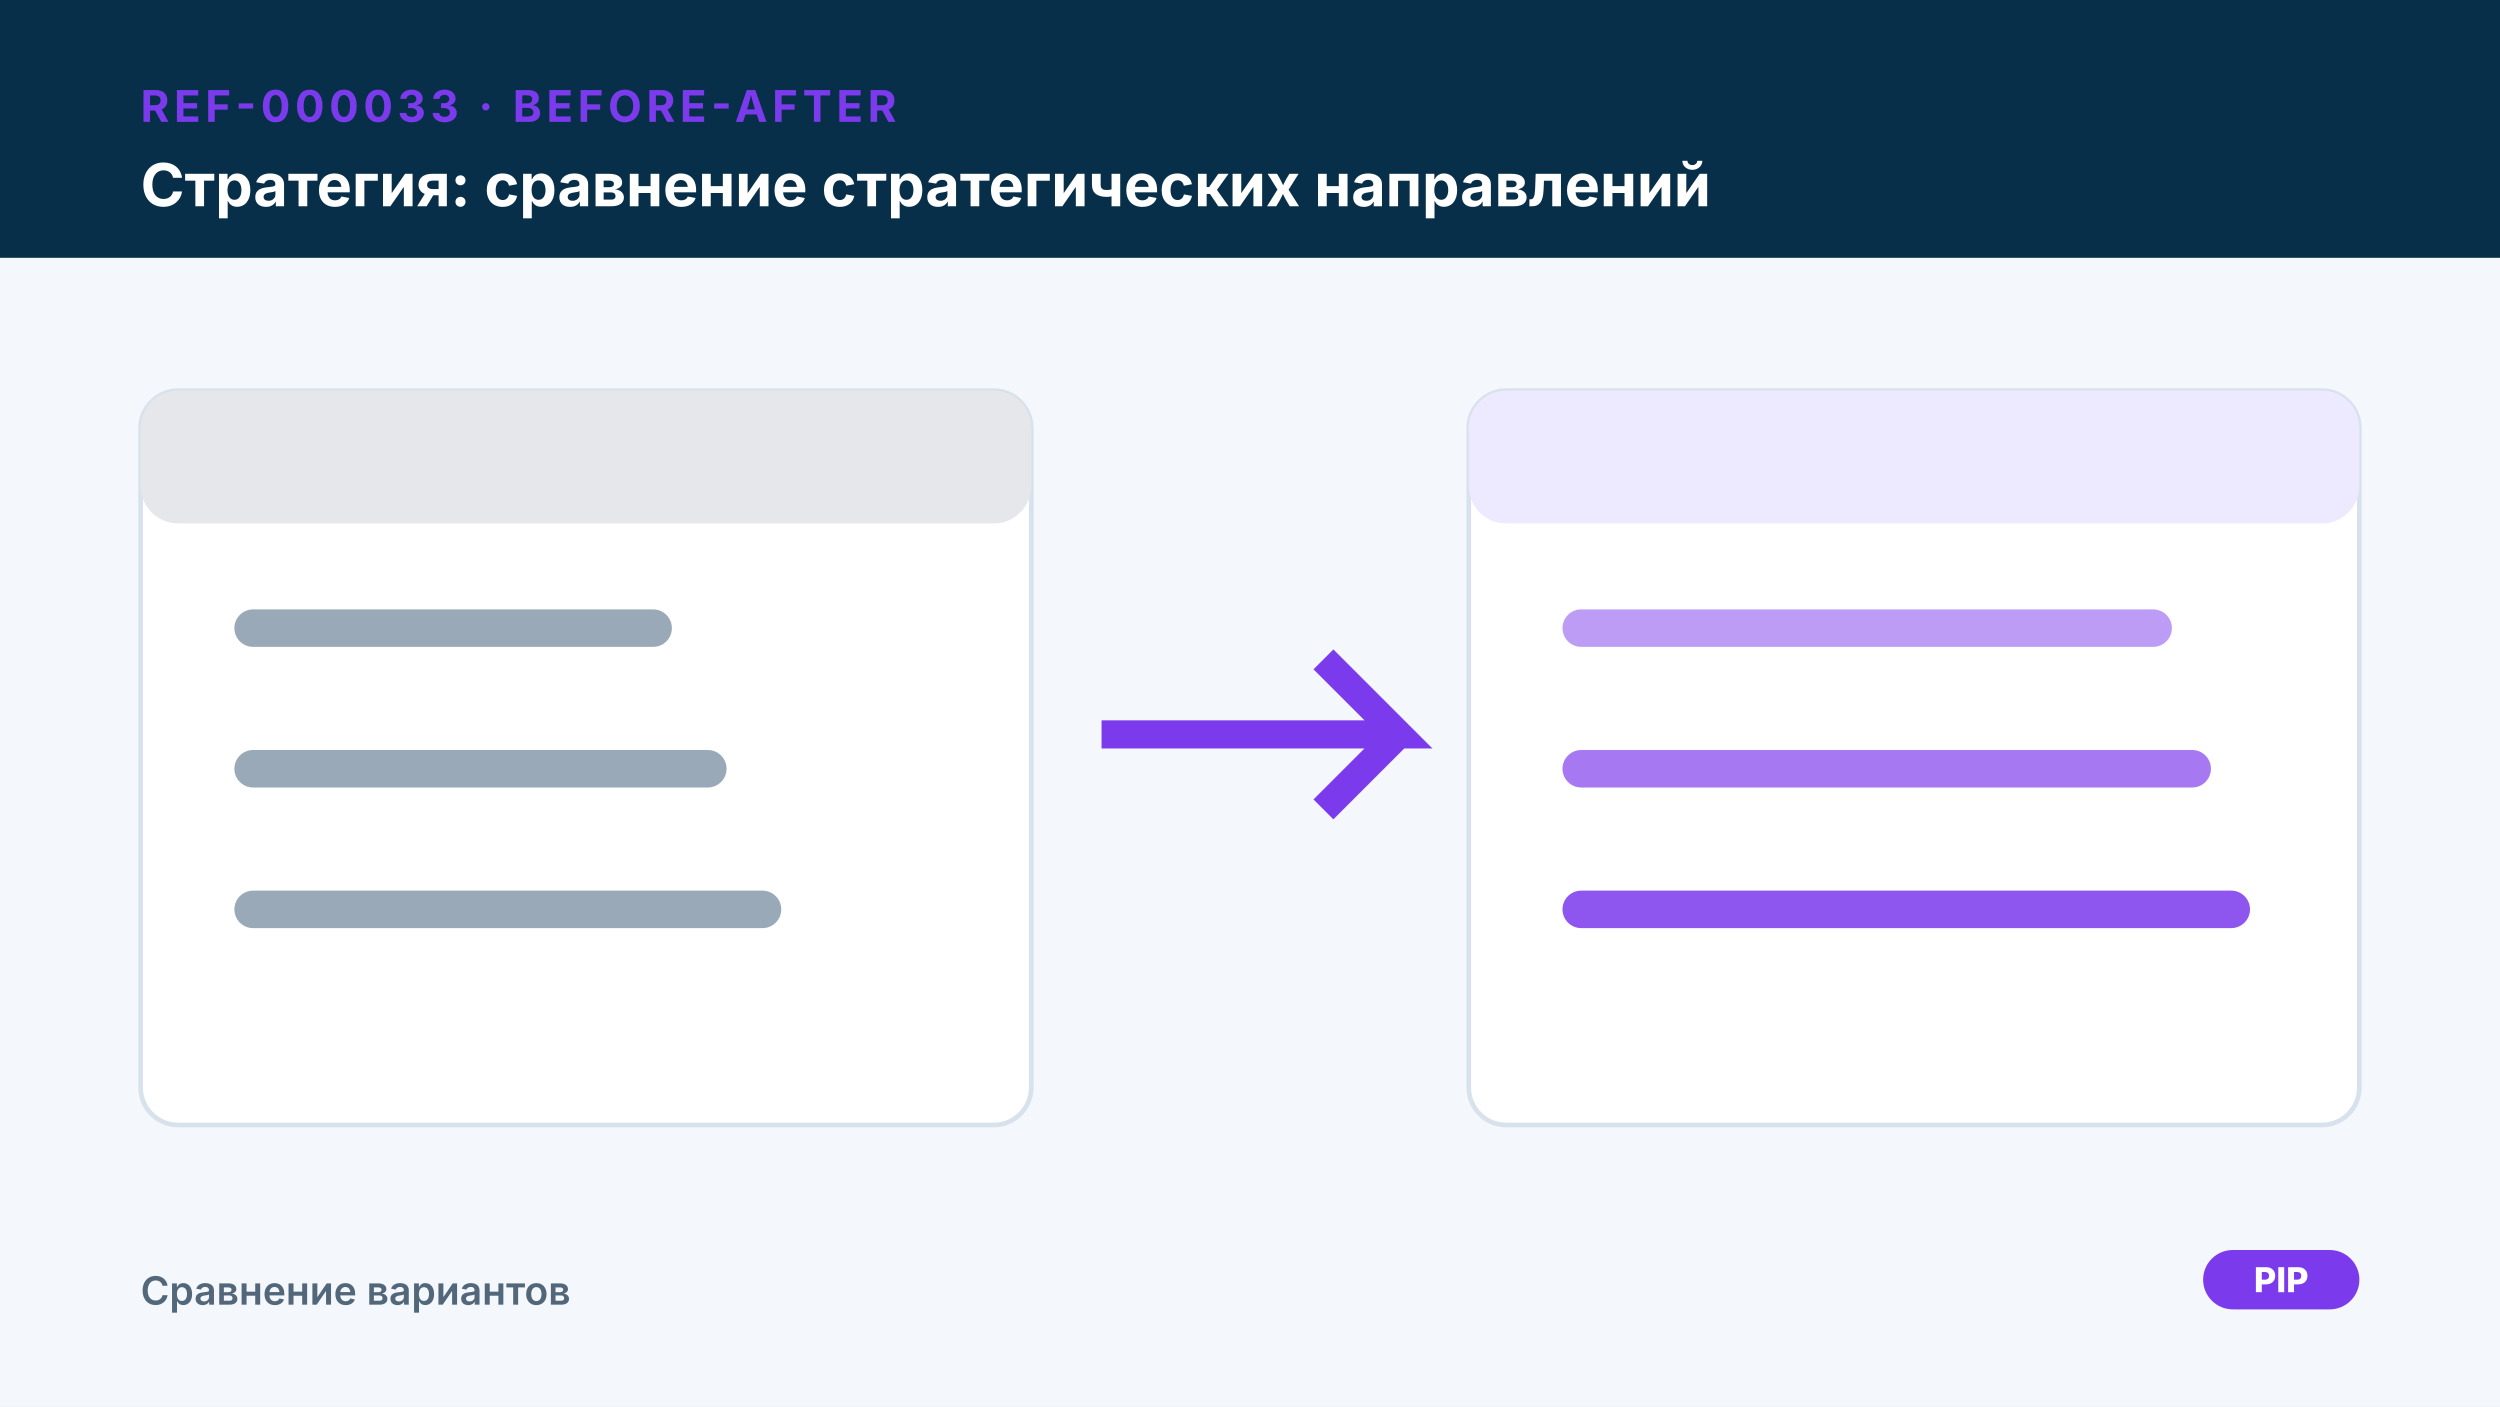
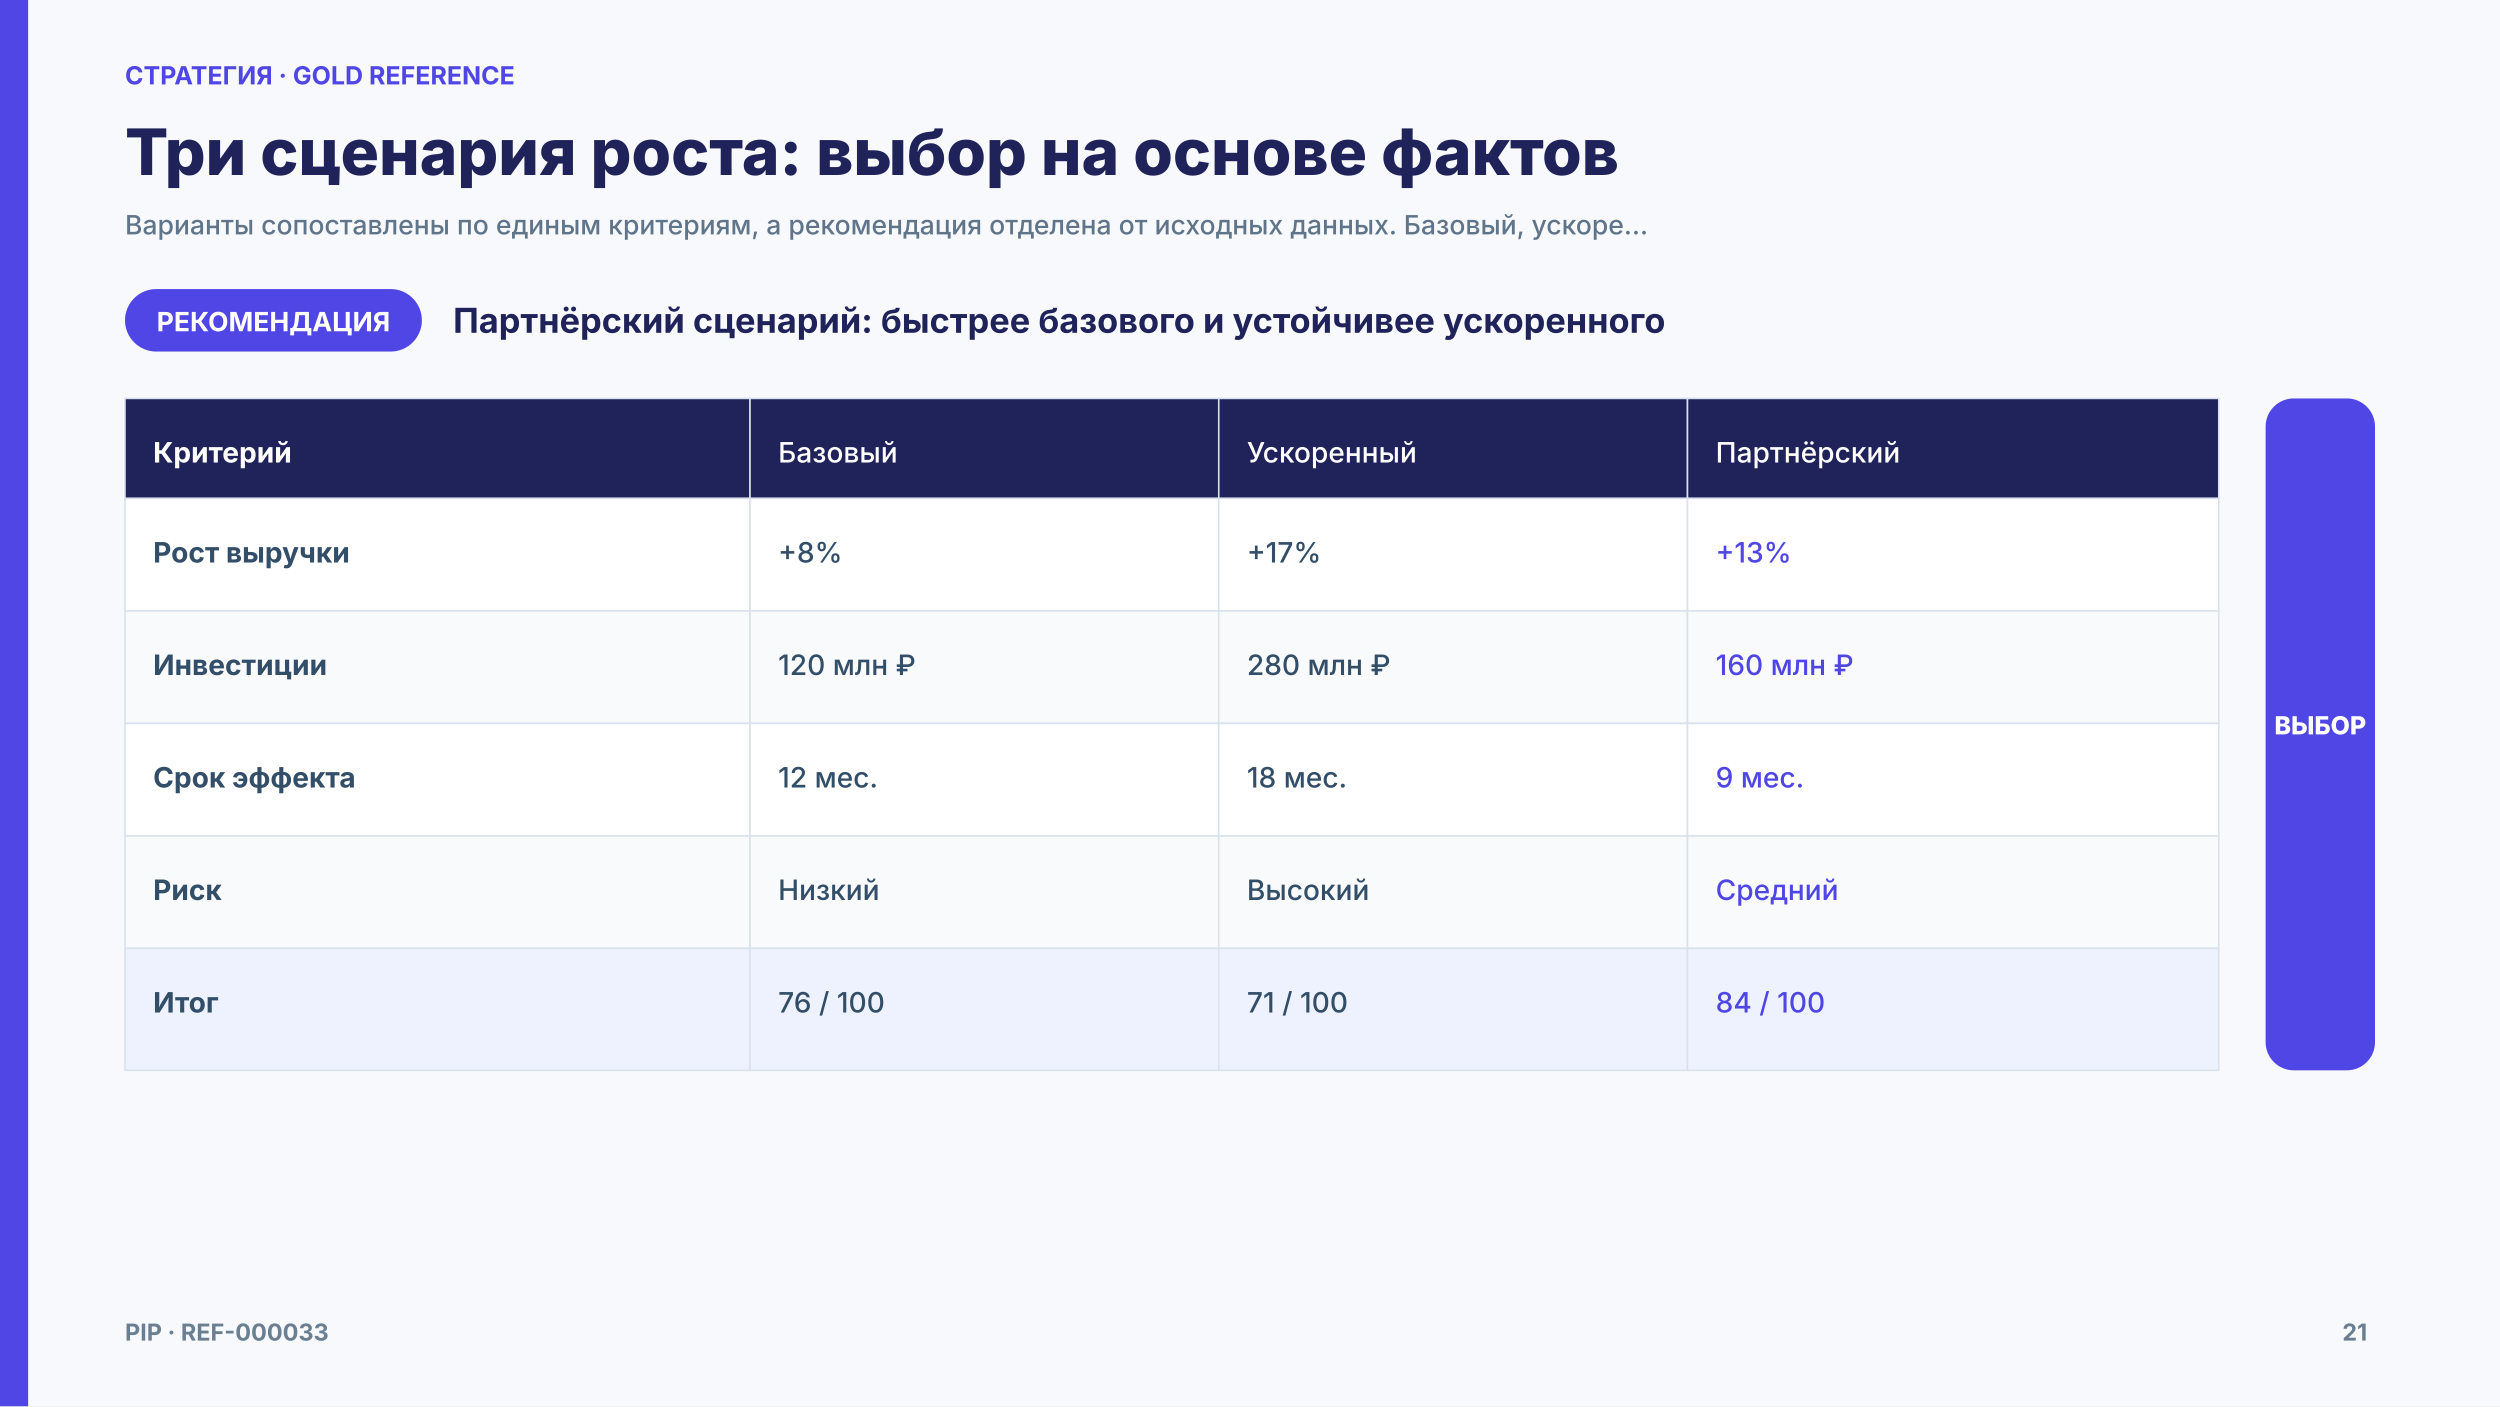
- <svg xmlns="http://www.w3.org/2000/svg" viewBox="0 0 1600 900" role="img" aria-labelledby="title description">
-   <rect width="1600" height="900" fill="#F4F7FB" />
-   <rect width="1600" height="165" fill="#082F49" />
-   <text x="90" y="78" font-family="Inter, Arial, sans-serif" font-size="28" font-weight="700" letter-spacing="3" fill="#7C3AED">REF-000033 · BEFORE-AFTER</text>
-   <text x="90" y="132" font-family="Inter, Arial, sans-serif" font-size="38" font-weight="700" fill="#FFFFFF">Стратегия: сравнение стратегических направлений</text>
-   <rect x="90" y="250" width="570" height="470" rx="24" fill="#FFFFFF" stroke="#D8E2EC" stroke-width="3" />
-   <rect x="940" y="250" width="570" height="470" rx="24" fill="#FFFFFF" stroke="#D8E2EC" stroke-width="3" />
-   <rect x="90" y="250" width="570" height="85" rx="24" fill="#E5E7EB" />
-   <rect x="940" y="250" width="570" height="85" rx="24" fill="#EDE9FE" />
-   <path d="M705 470h190l-48-48m48 48-48 48" stroke="#7C3AED" stroke-width="18" fill="none" />
-   <rect x="150" y="390" width="280" height="24" rx="12" fill="#9AA9B8" />
-   <rect x="1000" y="390" width="390" height="24" rx="12" fill="#7C3AED" opacity="0.5" />
-   <rect x="150" y="480" width="315" height="24" rx="12" fill="#9AA9B8" />
-   <rect x="1000" y="480" width="415" height="24" rx="12" fill="#7C3AED" opacity="0.68" />
-   <rect x="150" y="570" width="350" height="24" rx="12" fill="#9AA9B8" />
-   <rect x="1000" y="570" width="440" height="24" rx="12" fill="#7C3AED" opacity="0.86" />
-   <text x="90" y="835" font-family="Inter, Arial, sans-serif" font-size="25" font-weight="600" fill="#52677A">Сравнение вариантов</text>
-   <rect x="1410" y="800" width="100" height="38" rx="19" fill="#7C3AED" />
-   <text x="1460" y="827" text-anchor="middle" font-family="Inter, Arial, sans-serif" font-size="22" font-weight="800" fill="#FFFFFF">PIP</text>
+ <svg xmlns="http://www.w3.org/2000/svg" viewBox="0 0 1600 900" role="img" aria-labelledby="title description" data-gold="true" data-layout="gold-21">
+   <rect width="1600" height="900" fill="#F7F9FC" />
+   <rect x="0" y="0" width="18" height="900" fill="#4F46E5" />
+   <text x="80" y="54" font-family="Inter, Arial, sans-serif" font-size="16" font-weight="750" fill="#4F46E5" text-anchor="start">СТРАТЕГИЯ · GOLD REFERENCE</text>
+   <text x="80" y="112" font-family="Inter, Arial, sans-serif" font-size="41" font-weight="800" fill="#20235A" text-anchor="start">Три сценария роста: выбор на основе фактов</text>
+   <text x="80" y="150" font-family="Inter, Arial, sans-serif" font-size="17" font-weight="500" fill="#60758A" text-anchor="start">Варианты сопоставлены по единым критериям, а рекомендация отделена от исходных данных. Базовый, ускоре…</text>
+   <rect x="80" y="185" width="190" height="40" rx="20" fill="#4F46E5" stroke="#4F46E5" stroke-width="0" />
+   <text x="175" y="212" font-family="Inter, Arial, sans-serif" font-size="17" font-weight="700" fill="#FFFFFF" text-anchor="middle">РЕКОМЕНДАЦИЯ</text>
+   <text x="290" y="213" font-family="Inter, Arial, sans-serif" font-size="22" font-weight="700" fill="#20235A" text-anchor="start">Партнёрский сценарий: быстрее базового и устойчивее ускоренного</text>
+   <rect x="80" y="255" width="400" height="64" rx="0" fill="#20235A" stroke="#D8E2EC" stroke-width="1" />
+   <text x="98" y="296" font-family="Inter, Arial, sans-serif" font-size="18" font-weight="650" fill="#FFFFFF" text-anchor="start">Критерий</text>
+   <rect x="480" y="255" width="300" height="64" rx="0" fill="#20235A" stroke="#D8E2EC" stroke-width="1" />
+   <text x="498" y="296" font-family="Inter, Arial, sans-serif" font-size="18" font-weight="550" fill="#FFFFFF" text-anchor="start">Базовый</text>
+   <rect x="780" y="255" width="300" height="64" rx="0" fill="#20235A" stroke="#D8E2EC" stroke-width="1" />
+   <text x="798" y="296" font-family="Inter, Arial, sans-serif" font-size="18" font-weight="550" fill="#FFFFFF" text-anchor="start">Ускоренный</text>
+   <rect x="1080" y="255" width="340" height="64" rx="0" fill="#20235A" stroke="#D8E2EC" stroke-width="1" />
+   <text x="1098" y="296" font-family="Inter, Arial, sans-serif" font-size="18" font-weight="550" fill="#FFFFFF" text-anchor="start">Партнёрский</text>
+   <rect x="80" y="319" width="400" height="72" rx="0" fill="#FFFFFF" stroke="#D8E2EC" stroke-width="1" />
+   <text x="98" y="360" font-family="Inter, Arial, sans-serif" font-size="18" font-weight="650" fill="#334E68" text-anchor="start">Рост выручки</text>
+   <rect x="480" y="319" width="300" height="72" rx="0" fill="#FFFFFF" stroke="#D8E2EC" stroke-width="1" />
+   <text x="498" y="360" font-family="Inter, Arial, sans-serif" font-size="18" font-weight="550" fill="#334E68" text-anchor="start">+8%</text>
+   <rect x="780" y="319" width="300" height="72" rx="0" fill="#FFFFFF" stroke="#D8E2EC" stroke-width="1" />
+   <text x="798" y="360" font-family="Inter, Arial, sans-serif" font-size="18" font-weight="550" fill="#334E68" text-anchor="start">+17%</text>
+   <rect x="1080" y="319" width="340" height="72" rx="0" fill="#FFFFFF" stroke="#D8E2EC" stroke-width="1" />
+   <text x="1098" y="360" font-family="Inter, Arial, sans-serif" font-size="18" font-weight="550" fill="#4F46E5" text-anchor="start">+13%</text>
+   <rect x="80" y="391" width="400" height="72" rx="0" fill="#F8FAFC" stroke="#D8E2EC" stroke-width="1" />
+   <text x="98" y="432" font-family="Inter, Arial, sans-serif" font-size="18" font-weight="650" fill="#334E68" text-anchor="start">Инвестиции</text>
+   <rect x="480" y="391" width="300" height="72" rx="0" fill="#F8FAFC" stroke="#D8E2EC" stroke-width="1" />
+   <text x="498" y="432" font-family="Inter, Arial, sans-serif" font-size="18" font-weight="550" fill="#334E68" text-anchor="start">120 млн ₽</text>
+   <rect x="780" y="391" width="300" height="72" rx="0" fill="#F8FAFC" stroke="#D8E2EC" stroke-width="1" />
+   <text x="798" y="432" font-family="Inter, Arial, sans-serif" font-size="18" font-weight="550" fill="#334E68" text-anchor="start">280 млн ₽</text>
+   <rect x="1080" y="391" width="340" height="72" rx="0" fill="#F8FAFC" stroke="#D8E2EC" stroke-width="1" />
+   <text x="1098" y="432" font-family="Inter, Arial, sans-serif" font-size="18" font-weight="550" fill="#4F46E5" text-anchor="start">160 млн ₽</text>
+   <rect x="80" y="463" width="400" height="72" rx="0" fill="#FFFFFF" stroke="#D8E2EC" stroke-width="1" />
+   <text x="98" y="504" font-family="Inter, Arial, sans-serif" font-size="18" font-weight="650" fill="#334E68" text-anchor="start">Срок эффекта</text>
+   <rect x="480" y="463" width="300" height="72" rx="0" fill="#FFFFFF" stroke="#D8E2EC" stroke-width="1" />
+   <text x="498" y="504" font-family="Inter, Arial, sans-serif" font-size="18" font-weight="550" fill="#334E68" text-anchor="start">12 мес.</text>
+   <rect x="780" y="463" width="300" height="72" rx="0" fill="#FFFFFF" stroke="#D8E2EC" stroke-width="1" />
+   <text x="798" y="504" font-family="Inter, Arial, sans-serif" font-size="18" font-weight="550" fill="#334E68" text-anchor="start">18 мес.</text>
+   <rect x="1080" y="463" width="340" height="72" rx="0" fill="#FFFFFF" stroke="#D8E2EC" stroke-width="1" />
+   <text x="1098" y="504" font-family="Inter, Arial, sans-serif" font-size="18" font-weight="550" fill="#4F46E5" text-anchor="start">9 мес.</text>
+   <rect x="80" y="535" width="400" height="72" rx="0" fill="#F8FAFC" stroke="#D8E2EC" stroke-width="1" />
+   <text x="98" y="576" font-family="Inter, Arial, sans-serif" font-size="18" font-weight="650" fill="#334E68" text-anchor="start">Риск</text>
+   <rect x="480" y="535" width="300" height="72" rx="0" fill="#F8FAFC" stroke="#D8E2EC" stroke-width="1" />
+   <text x="498" y="576" font-family="Inter, Arial, sans-serif" font-size="18" font-weight="550" fill="#334E68" text-anchor="start">Низкий</text>
+   <rect x="780" y="535" width="300" height="72" rx="0" fill="#F8FAFC" stroke="#D8E2EC" stroke-width="1" />
+   <text x="798" y="576" font-family="Inter, Arial, sans-serif" font-size="18" font-weight="550" fill="#334E68" text-anchor="start">Высокий</text>
+   <rect x="1080" y="535" width="340" height="72" rx="0" fill="#F8FAFC" stroke="#D8E2EC" stroke-width="1" />
+   <text x="1098" y="576" font-family="Inter, Arial, sans-serif" font-size="18" font-weight="550" fill="#4F46E5" text-anchor="start">Средний</text>
+   <rect x="80" y="607" width="400" height="78" rx="0" fill="#EEF2FF" stroke="#D8E2EC" stroke-width="1" />
+   <text x="98" y="648" font-family="Inter, Arial, sans-serif" font-size="18" font-weight="650" fill="#334E68" text-anchor="start">Итог</text>
+   <rect x="480" y="607" width="300" height="78" rx="0" fill="#EEF2FF" stroke="#D8E2EC" stroke-width="1" />
+   <text x="498" y="648" font-family="Inter, Arial, sans-serif" font-size="18" font-weight="550" fill="#334E68" text-anchor="start">76 / 100</text>
+   <rect x="780" y="607" width="300" height="78" rx="0" fill="#EEF2FF" stroke="#D8E2EC" stroke-width="1" />
+   <text x="798" y="648" font-family="Inter, Arial, sans-serif" font-size="18" font-weight="550" fill="#334E68" text-anchor="start">71 / 100</text>
+   <rect x="1080" y="607" width="340" height="78" rx="0" fill="#EEF2FF" stroke="#D8E2EC" stroke-width="1" />
+   <text x="1098" y="648" font-family="Inter, Arial, sans-serif" font-size="18" font-weight="550" fill="#4F46E5" text-anchor="start">84 / 100</text>
+   <rect x="1450" y="255" width="70" height="430" rx="18" fill="#4F46E5" stroke="#4F46E5" stroke-width="0" />
+   <text x="1485" y="470" font-family="Inter, Arial, sans-serif" font-size="16" font-weight="800" fill="#FFFFFF" text-anchor="middle">ВЫБОР</text>
+   <text x="80" y="858" font-family="Inter, Arial, sans-serif" font-size="15" font-weight="700" fill="#6B7F93" text-anchor="start">PIP · REF-000033</text>
+   <text x="1515" y="858" font-family="Inter, Arial, sans-serif" font-size="15" font-weight="700" fill="#6B7F93" text-anchor="end">21</text>
</svg>
